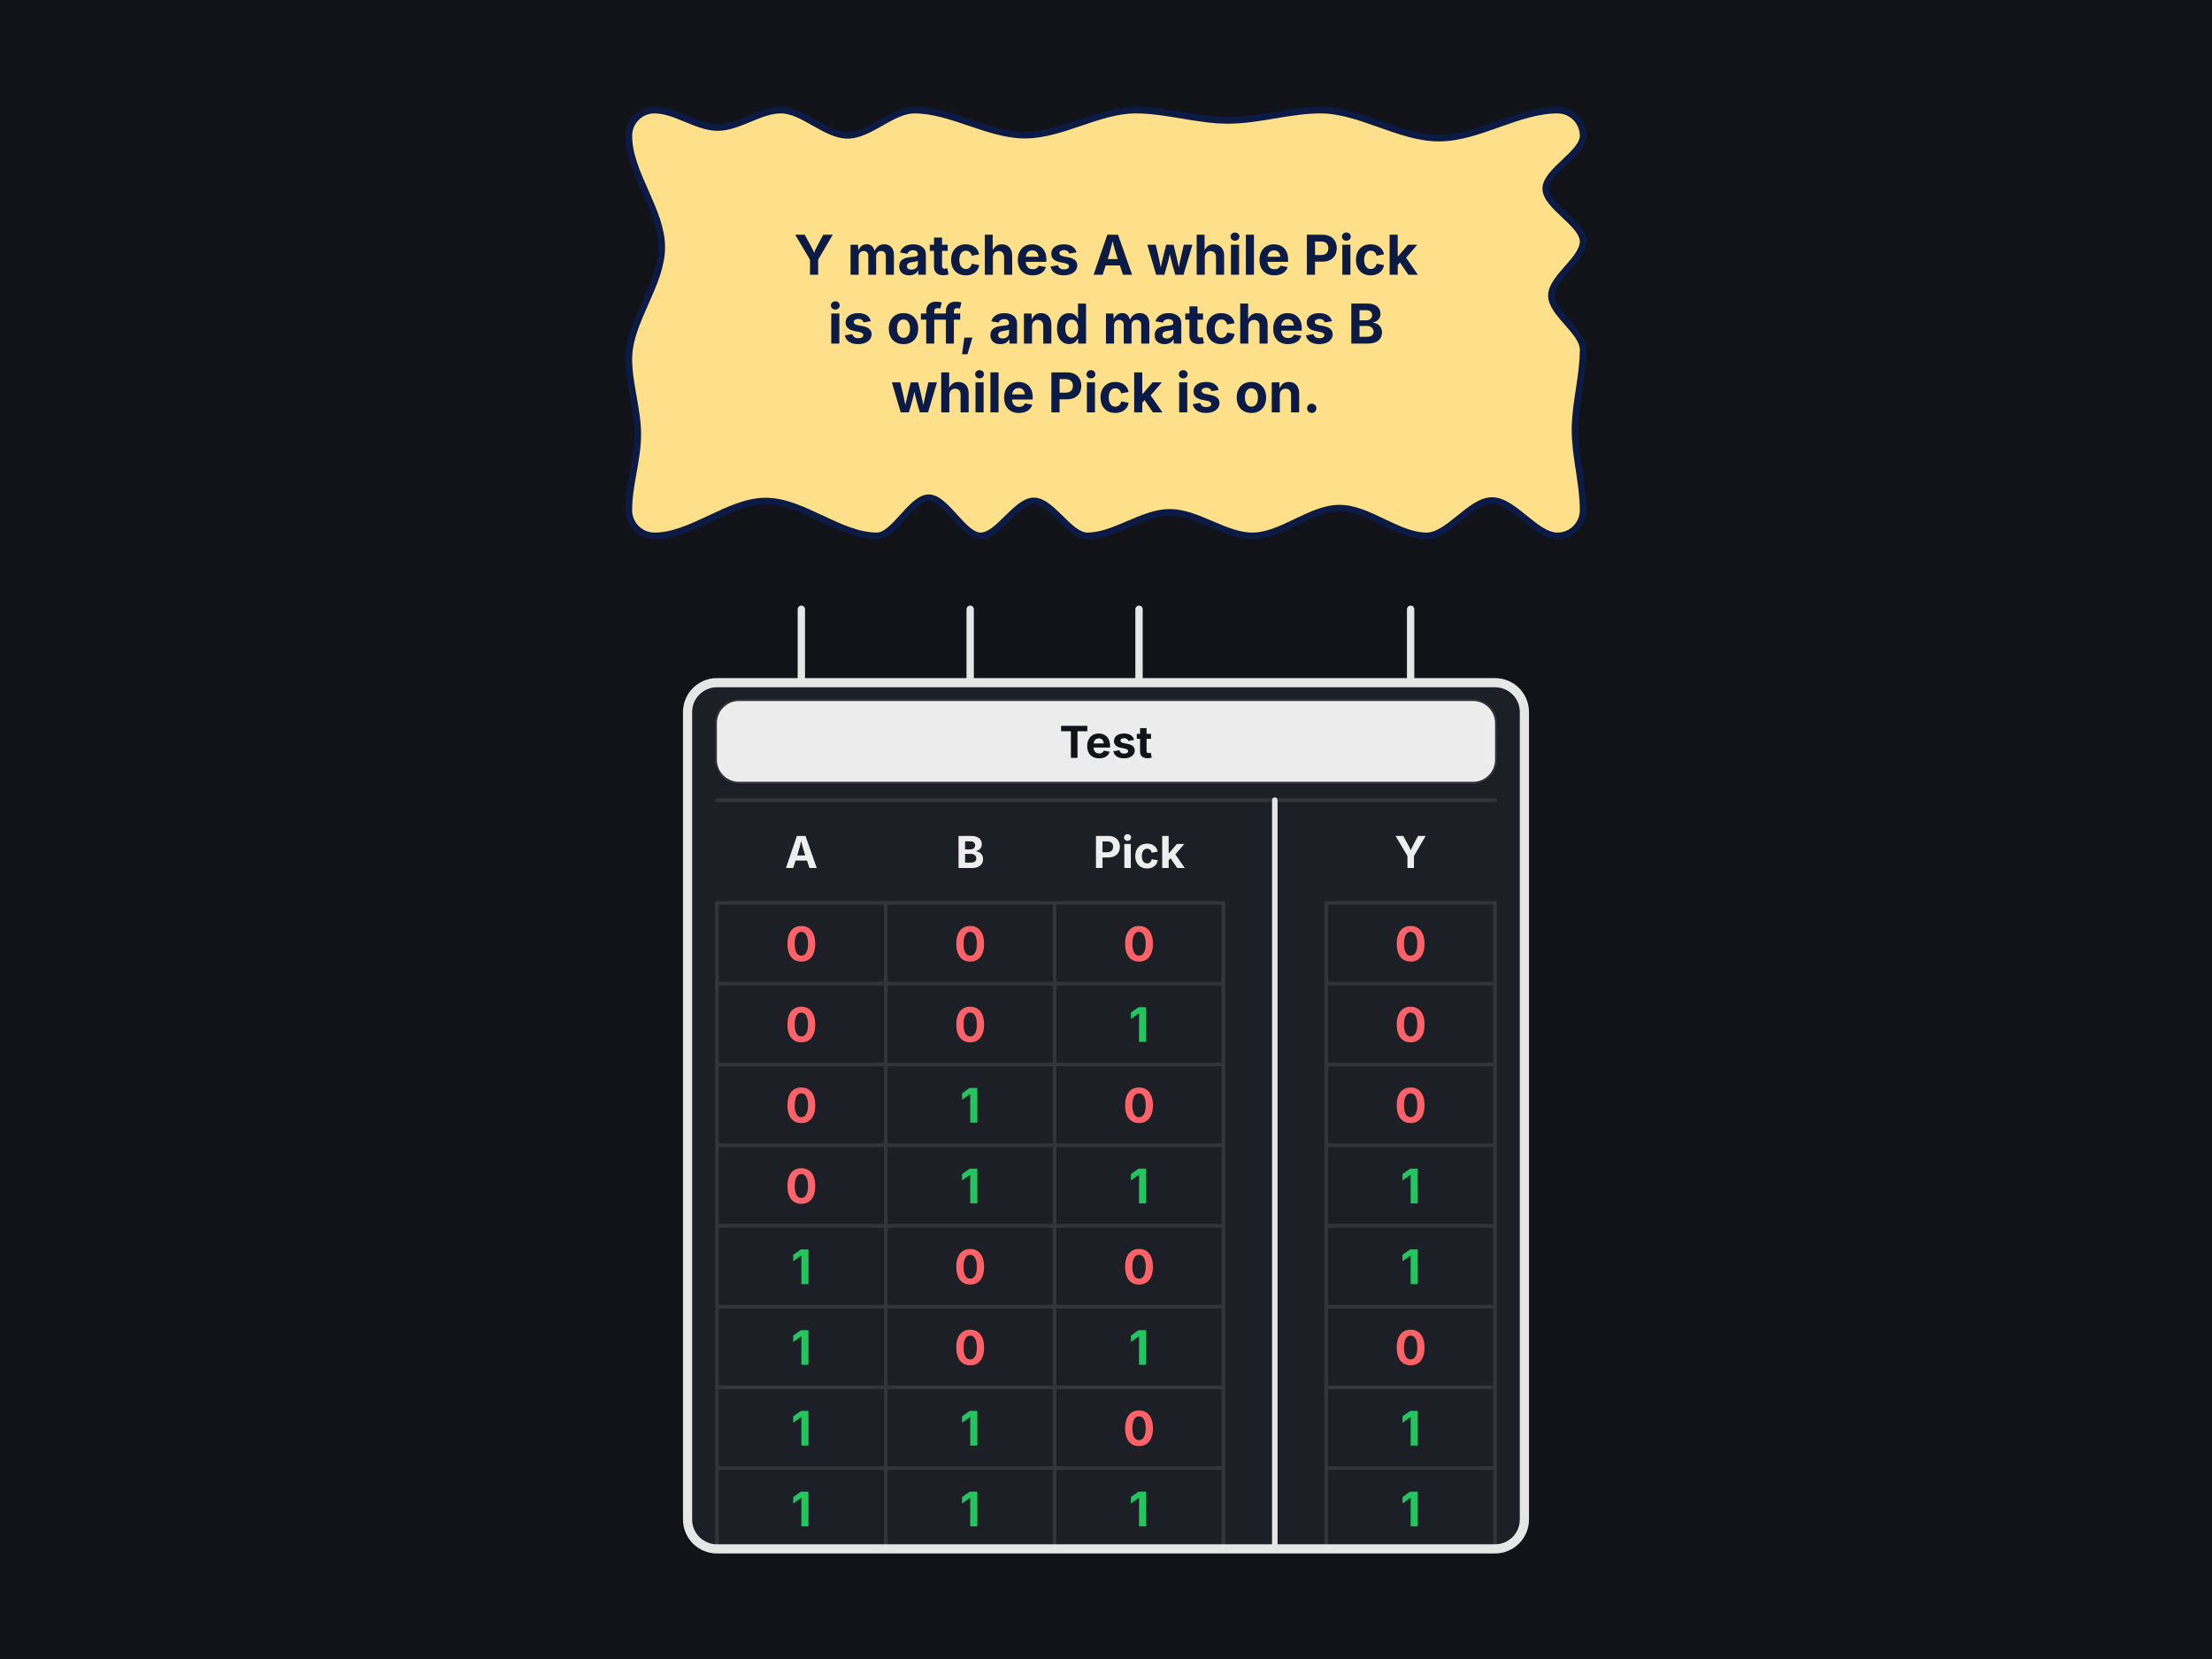
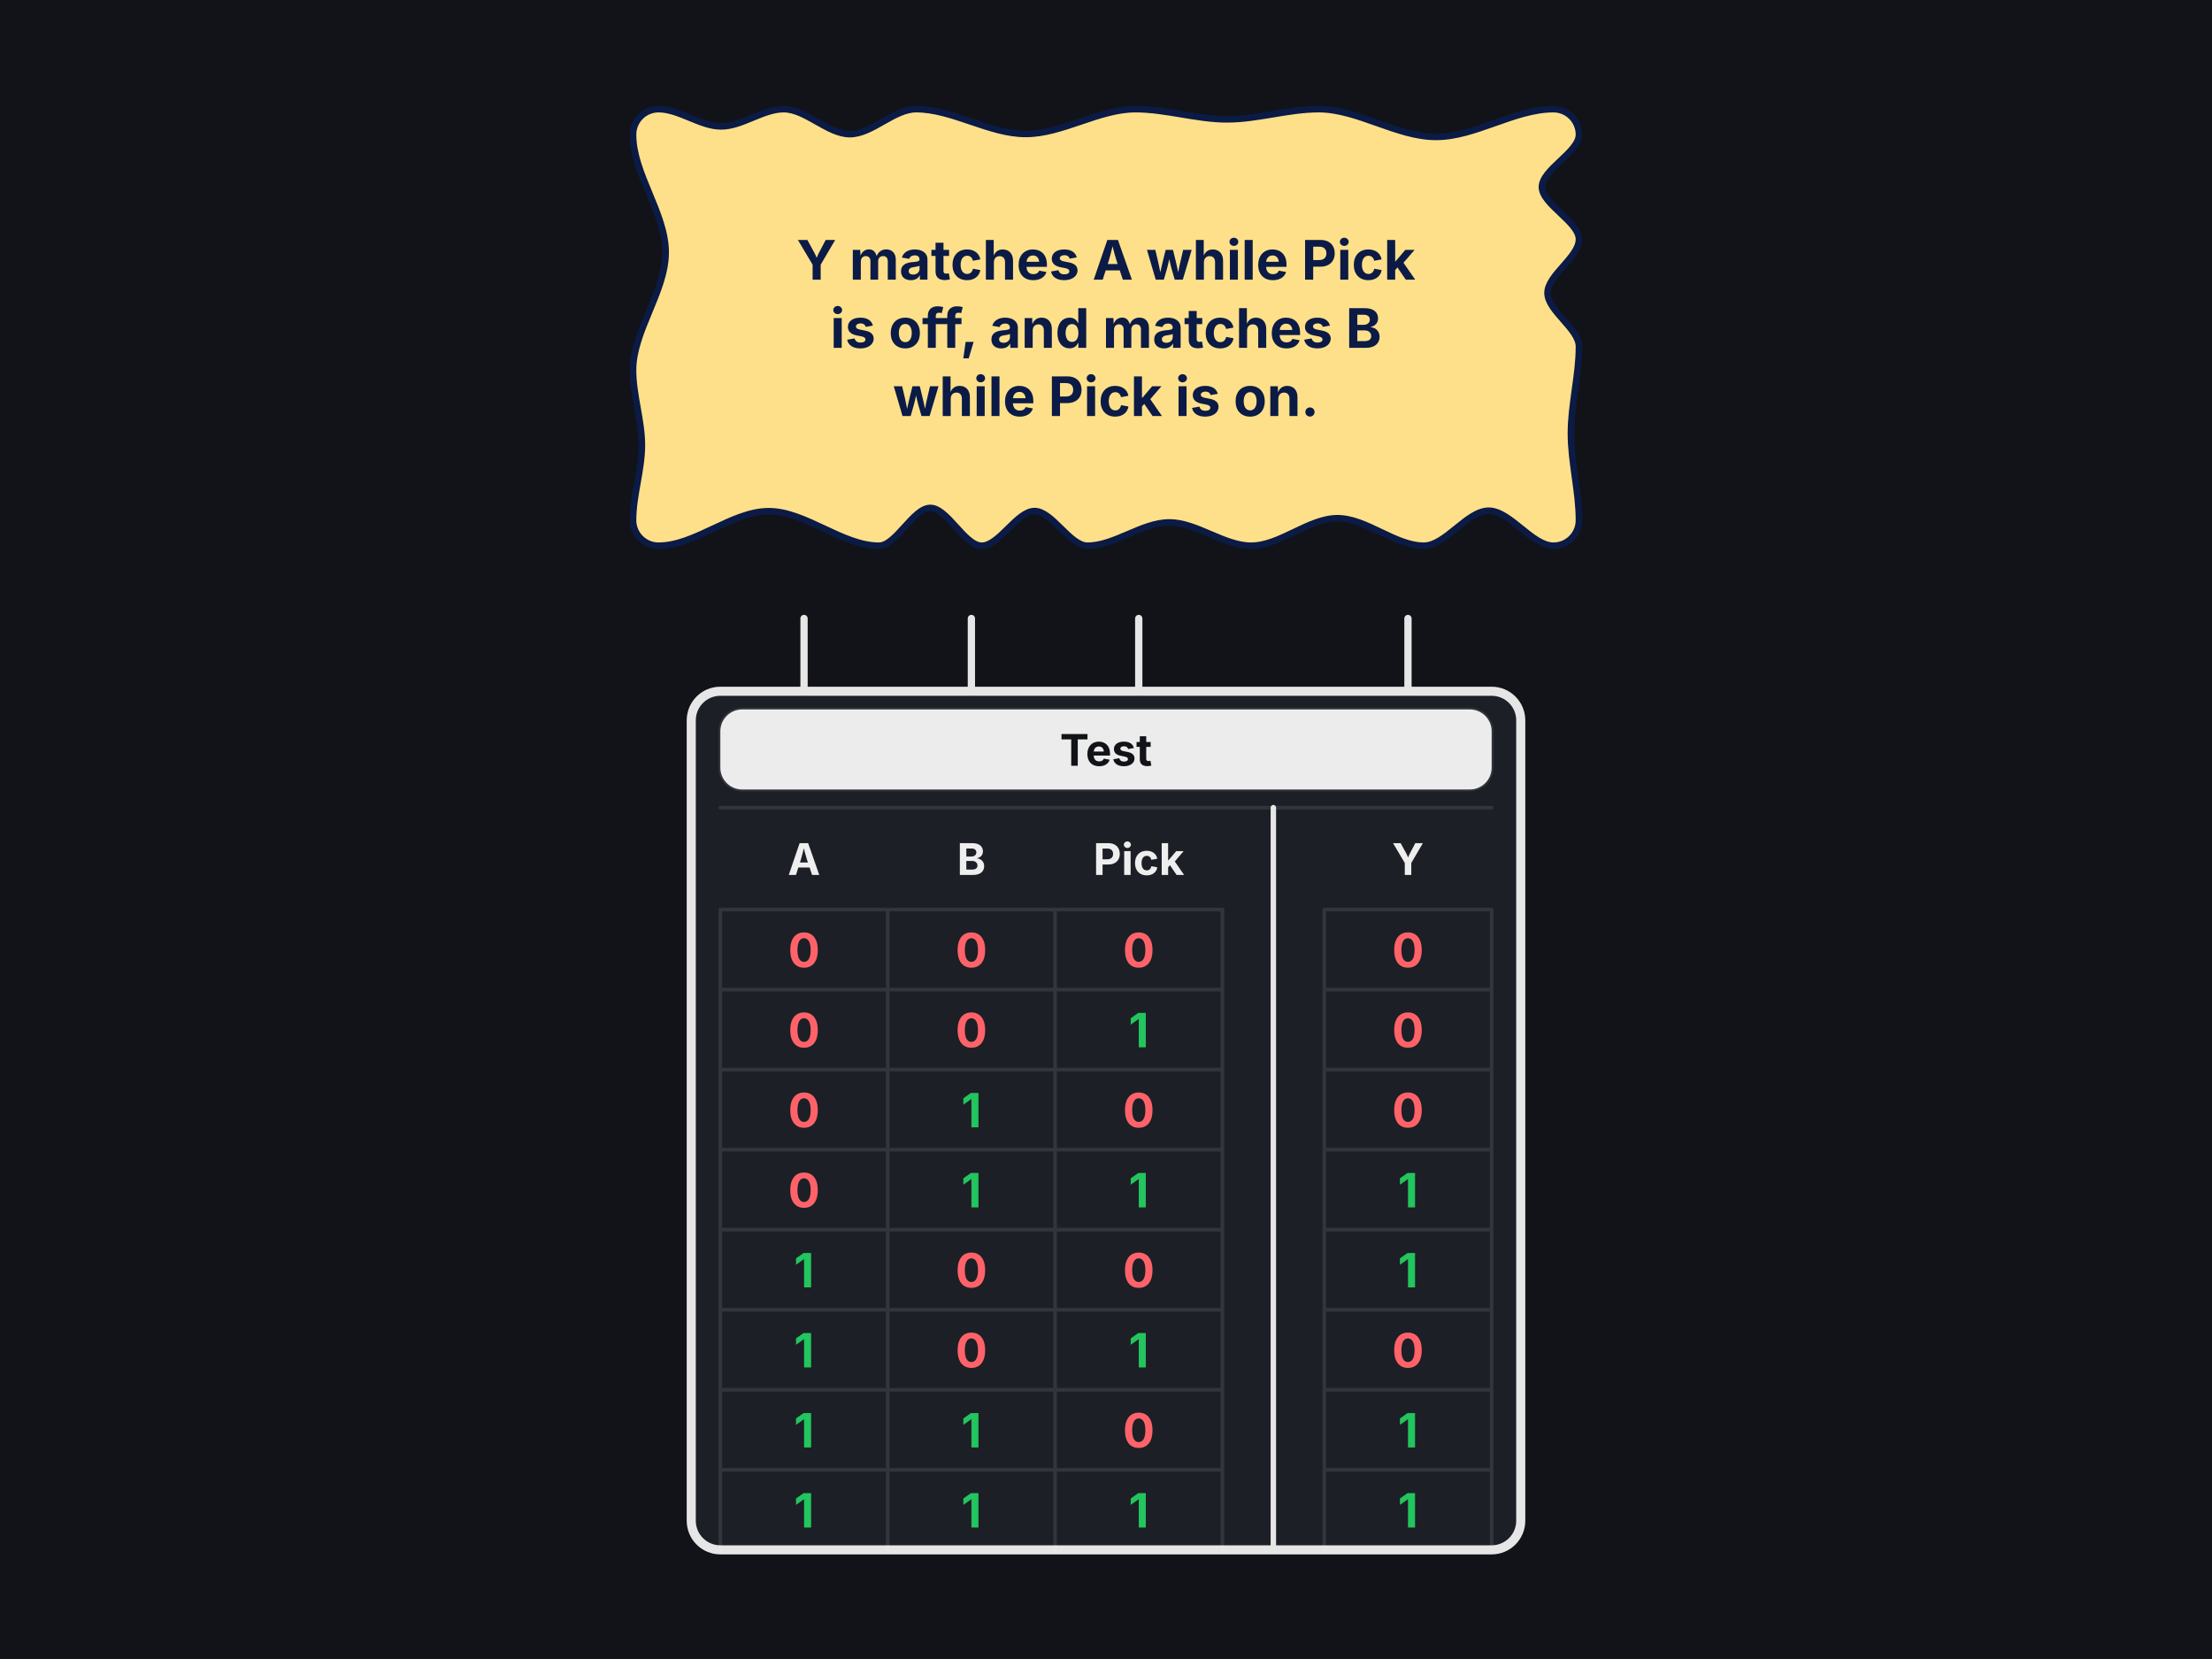
- <svg xmlns="http://www.w3.org/2000/svg" viewBox="-187.33 -186 602.67 452" width="602.67" height="452" font-family="Inter, 'Segoe UI', system-ui, -apple-system, sans-serif" stroke-linejoin="round" stroke-linecap="round">
-   <rect x="-187.33" y="-186" width="602.67" height="452" fill="#111318" />
+ <svg xmlns="http://www.w3.org/2000/svg" viewBox="-190 -190 608 456" width="608" height="456" font-family="Inter, 'Segoe UI', system-ui, -apple-system, sans-serif" stroke-linejoin="round" stroke-linecap="round">
+   <rect x="-190" y="-190" width="608" height="456" fill="#111318" />
  <g transform="matrix(1 0 0 1 0 0)">
    <path d="M8 0H220A8 8 0 0 1 228 8V228A8 8 0 0 1 220 236H8A8 8 0 0 1 0 228V8A8 8 0 0 1 8 0Z" fill="#1c1f26" stroke="#e6e6e6" stroke-width="2.5" />
    <path d="M31 0V-20M77 0V-20M123 0V-20M197 0V-20" fill="none" stroke="#e6e6e6" stroke-width="2" />
    <text x="31" y="71" font-size="13" font-weight="700" fill="#ff6369" text-anchor="middle" dominant-baseline="middle">0</text>
    <text x="77" y="71" font-size="13" font-weight="700" fill="#ff6369" text-anchor="middle" dominant-baseline="middle">0</text>
    <text x="123" y="71" font-size="13" font-weight="700" fill="#ff6369" text-anchor="middle" dominant-baseline="middle">0</text>
    <text x="197" y="71" font-size="13" font-weight="700" fill="#ff6369" text-anchor="middle" dominant-baseline="middle">0</text>
    <text x="31" y="93" font-size="13" font-weight="700" fill="#ff6369" text-anchor="middle" dominant-baseline="middle">0</text>
    <text x="77" y="93" font-size="13" font-weight="700" fill="#ff6369" text-anchor="middle" dominant-baseline="middle">0</text>
    <text x="123" y="93" font-size="13" font-weight="700" fill="#22c55e" text-anchor="middle" dominant-baseline="middle">1</text>
    <text x="197" y="93" font-size="13" font-weight="700" fill="#ff6369" text-anchor="middle" dominant-baseline="middle">0</text>
    <text x="31" y="115" font-size="13" font-weight="700" fill="#ff6369" text-anchor="middle" dominant-baseline="middle">0</text>
    <text x="77" y="115" font-size="13" font-weight="700" fill="#22c55e" text-anchor="middle" dominant-baseline="middle">1</text>
    <text x="123" y="115" font-size="13" font-weight="700" fill="#ff6369" text-anchor="middle" dominant-baseline="middle">0</text>
    <text x="197" y="115" font-size="13" font-weight="700" fill="#ff6369" text-anchor="middle" dominant-baseline="middle">0</text>
    <text x="31" y="137" font-size="13" font-weight="700" fill="#ff6369" text-anchor="middle" dominant-baseline="middle">0</text>
    <text x="77" y="137" font-size="13" font-weight="700" fill="#22c55e" text-anchor="middle" dominant-baseline="middle">1</text>
    <text x="123" y="137" font-size="13" font-weight="700" fill="#22c55e" text-anchor="middle" dominant-baseline="middle">1</text>
    <text x="197" y="137" font-size="13" font-weight="700" fill="#22c55e" text-anchor="middle" dominant-baseline="middle">1</text>
    <text x="31" y="159" font-size="13" font-weight="700" fill="#22c55e" text-anchor="middle" dominant-baseline="middle">1</text>
    <text x="77" y="159" font-size="13" font-weight="700" fill="#ff6369" text-anchor="middle" dominant-baseline="middle">0</text>
    <text x="123" y="159" font-size="13" font-weight="700" fill="#ff6369" text-anchor="middle" dominant-baseline="middle">0</text>
    <text x="197" y="159" font-size="13" font-weight="700" fill="#22c55e" text-anchor="middle" dominant-baseline="middle">1</text>
    <text x="31" y="181" font-size="13" font-weight="700" fill="#22c55e" text-anchor="middle" dominant-baseline="middle">1</text>
    <text x="77" y="181" font-size="13" font-weight="700" fill="#ff6369" text-anchor="middle" dominant-baseline="middle">0</text>
    <text x="123" y="181" font-size="13" font-weight="700" fill="#22c55e" text-anchor="middle" dominant-baseline="middle">1</text>
    <text x="197" y="181" font-size="13" font-weight="700" fill="#ff6369" text-anchor="middle" dominant-baseline="middle">0</text>
    <text x="31" y="203" font-size="13" font-weight="700" fill="#22c55e" text-anchor="middle" dominant-baseline="middle">1</text>
    <text x="77" y="203" font-size="13" font-weight="700" fill="#22c55e" text-anchor="middle" dominant-baseline="middle">1</text>
    <text x="123" y="203" font-size="13" font-weight="700" fill="#ff6369" text-anchor="middle" dominant-baseline="middle">0</text>
    <text x="197" y="203" font-size="13" font-weight="700" fill="#22c55e" text-anchor="middle" dominant-baseline="middle">1</text>
    <text x="31" y="225" font-size="13" font-weight="700" fill="#22c55e" text-anchor="middle" dominant-baseline="middle">1</text>
    <text x="77" y="225" font-size="13" font-weight="700" fill="#22c55e" text-anchor="middle" dominant-baseline="middle">1</text>
    <text x="123" y="225" font-size="13" font-weight="700" fill="#22c55e" text-anchor="middle" dominant-baseline="middle">1</text>
    <text x="197" y="225" font-size="13" font-weight="700" fill="#22c55e" text-anchor="middle" dominant-baseline="middle">1</text>
    <path d="M8 32H220M8 60H146M8 82H146M8 104H146M8 126H146M8 148H146M8 170H146M8 192H146M8 214H146M8 60V236M146 60V236M174 60H220M174 82H220M174 104H220M174 126H220M174 148H220M174 170H220M174 192H220M174 214H220M174 60V236M220 60V236M54 60V236M100 60V236M160 32V236" fill="none" stroke="rgba(255,255,255,0.10)" stroke-width="1" />
    <path d="M160 32V236" fill="none" stroke="#e6e6e6" stroke-width="1.5" />
    <text x="31" y="46" font-size="12" font-weight="700" fill="#eeeeee" text-anchor="middle" dominant-baseline="middle">A</text>
    <text x="77" y="46" font-size="12" font-weight="700" fill="#eeeeee" text-anchor="middle" dominant-baseline="middle">B</text>
    <text x="123" y="46" font-size="12" font-weight="700" fill="#eeeeee" text-anchor="middle" dominant-baseline="middle">Pick</text>
    <text x="197" y="46" font-size="12" font-weight="700" fill="#eeeeee" text-anchor="middle" dominant-baseline="middle">Y</text>
    <path d="M14 5H214A6 6 0 0 1 220 11V21A6 6 0 0 1 214 27H14A6 6 0 0 1 8 21V11A6 6 0 0 1 14 5Z" fill="#ececec" stroke="rgba(255,255,255,0.10)" stroke-width="1" />
    <text x="114" y="16" font-size="12" font-weight="700" fill="#111318" text-anchor="middle" dominant-baseline="middle">Test</text>
  </g>
-   <g transform="matrix(1 0 0 1 -16 -156)">
-     <path d="M7 0C12.74 0 18.47 4.74 24.21 4.74C29.94 4.74 35.68 0 41.41 0C47.48 0 53.54 6.87 59.6 6.87C65.66 6.87 71.72 0 77.79 0C87.83 0 97.88 6.82 107.93 6.82C117.98 6.82 128.03 0 138.08 0C146.48 0 154.87 2.8 163.26 2.8C171.66 2.8 180.05 0 188.45 0C199.2 0 209.96 7.63 220.72 7.63C231.48 7.63 242.24 0 253 0C256.87 0 260 3.13 260 7C260 11.8 249.82 16.59 249.82 21.39C249.82 26.19 260 30.98 260 35.78C260 40.69 251.36 45.61 251.36 50.52C251.36 55.44 260 60.35 260 65.26C260 72.55 257.79 79.84 257.79 87.13C257.79 94.42 260 101.71 260 109C260 112.87 256.87 116 253 116C247.06 116 241.12 106.38 235.19 106.38C229.25 106.38 223.31 116 217.37 116C209.46 116 201.55 108.44 193.63 108.44C185.72 108.44 177.81 116 169.9 116C162.4 116 154.9 109.59 147.4 109.59C139.89 109.59 132.39 116 124.89 116C120.05 116 115.21 106.47 110.36 106.47C105.52 106.47 100.68 116 95.84 116C91.13 116 86.42 105.61 81.71 105.61C77 105.61 72.3 116 67.59 116C57.49 116 47.39 106.51 37.29 106.51C27.2 106.51 17.1 116 7 116C3.13 116 0 112.87 0 109C0 102.12 2.43 95.25 2.43 88.37C2.43 81.5 0 74.62 0 67.75C0 57.62 8.97 47.5 8.97 37.37C8.97 27.25 0 17.12 0 7C0 3.13 3.13 0 7 0Z" fill="#ffe08a" stroke="#0b1b46" stroke-width="1.8" />
-     <text x="130" y="39.25" font-size="15" font-weight="700" fill="#0b1b46" text-anchor="middle" dominant-baseline="middle">Y matches A while Pick</text>
-     <text x="130" y="58" font-size="15" font-weight="700" fill="#0b1b46" text-anchor="middle" dominant-baseline="middle">is off, and matches B</text>
-     <text x="130" y="76.75" font-size="15" font-weight="700" fill="#0b1b46" text-anchor="middle" dominant-baseline="middle">while Pick is on.</text>
+   <g transform="matrix(1 0 0 1 -16 -160)">
+     <path d="M7 0C12.74 0 18.47 4.74 24.21 4.74C29.94 4.74 35.68 0 41.41 0C47.48 0 53.54 6.87 59.6 6.87C65.66 6.87 71.72 0 77.79 0C87.83 0 97.88 6.82 107.93 6.82C117.98 6.82 128.03 0 138.08 0C146.48 0 154.87 2.8 163.26 2.8C171.66 2.8 180.05 0 188.45 0C199.2 0 209.96 7.63 220.72 7.63C231.48 7.63 242.24 0 253 0C256.87 0 260 3.13 260 7C260 11.8 249.82 16.59 249.82 21.39C249.82 26.19 260 30.98 260 35.78C260 40.69 251.36 45.61 251.36 50.52C251.36 55.44 260 60.35 260 65.26C260 73.22 257.79 81.18 257.79 89.13C257.79 97.09 260 105.04 260 113C260 116.87 256.87 120 253 120C247.06 120 241.12 110.38 235.19 110.38C229.25 110.38 223.31 120 217.37 120C209.46 120 201.55 112.44 193.63 112.44C185.72 112.44 177.81 120 169.9 120C162.4 120 154.9 113.59 147.4 113.59C139.89 113.59 132.39 120 124.89 120C120.05 120 115.21 110.47 110.36 110.47C105.52 110.47 100.68 120 95.84 120C91.13 120 86.42 109.61 81.71 109.61C77 109.61 72.3 120 67.59 120C57.49 120 47.39 110.51 37.29 110.51C27.2 110.51 17.1 120 7 120C3.13 120 0 116.87 0 113C0 106.12 2.43 99.25 2.43 92.37C2.43 85.5 0 78.62 0 71.75C0 60.96 8.97 50.17 8.97 39.37C8.97 28.58 0 17.79 0 7C0 3.13 3.13 0 7 0Z" fill="#ffe08a" stroke="#0b1b46" stroke-width="1.8" />
+     <text x="130" y="41.25" font-size="15" font-weight="700" fill="#0b1b46" text-anchor="middle" dominant-baseline="middle">Y matches A while Pick</text>
+     <text x="130" y="60" font-size="15" font-weight="700" fill="#0b1b46" text-anchor="middle" dominant-baseline="middle">is off, and matches B</text>
+     <text x="130" y="78.75" font-size="15" font-weight="700" fill="#0b1b46" text-anchor="middle" dominant-baseline="middle">while Pick is on.</text>
  </g>
</svg>
